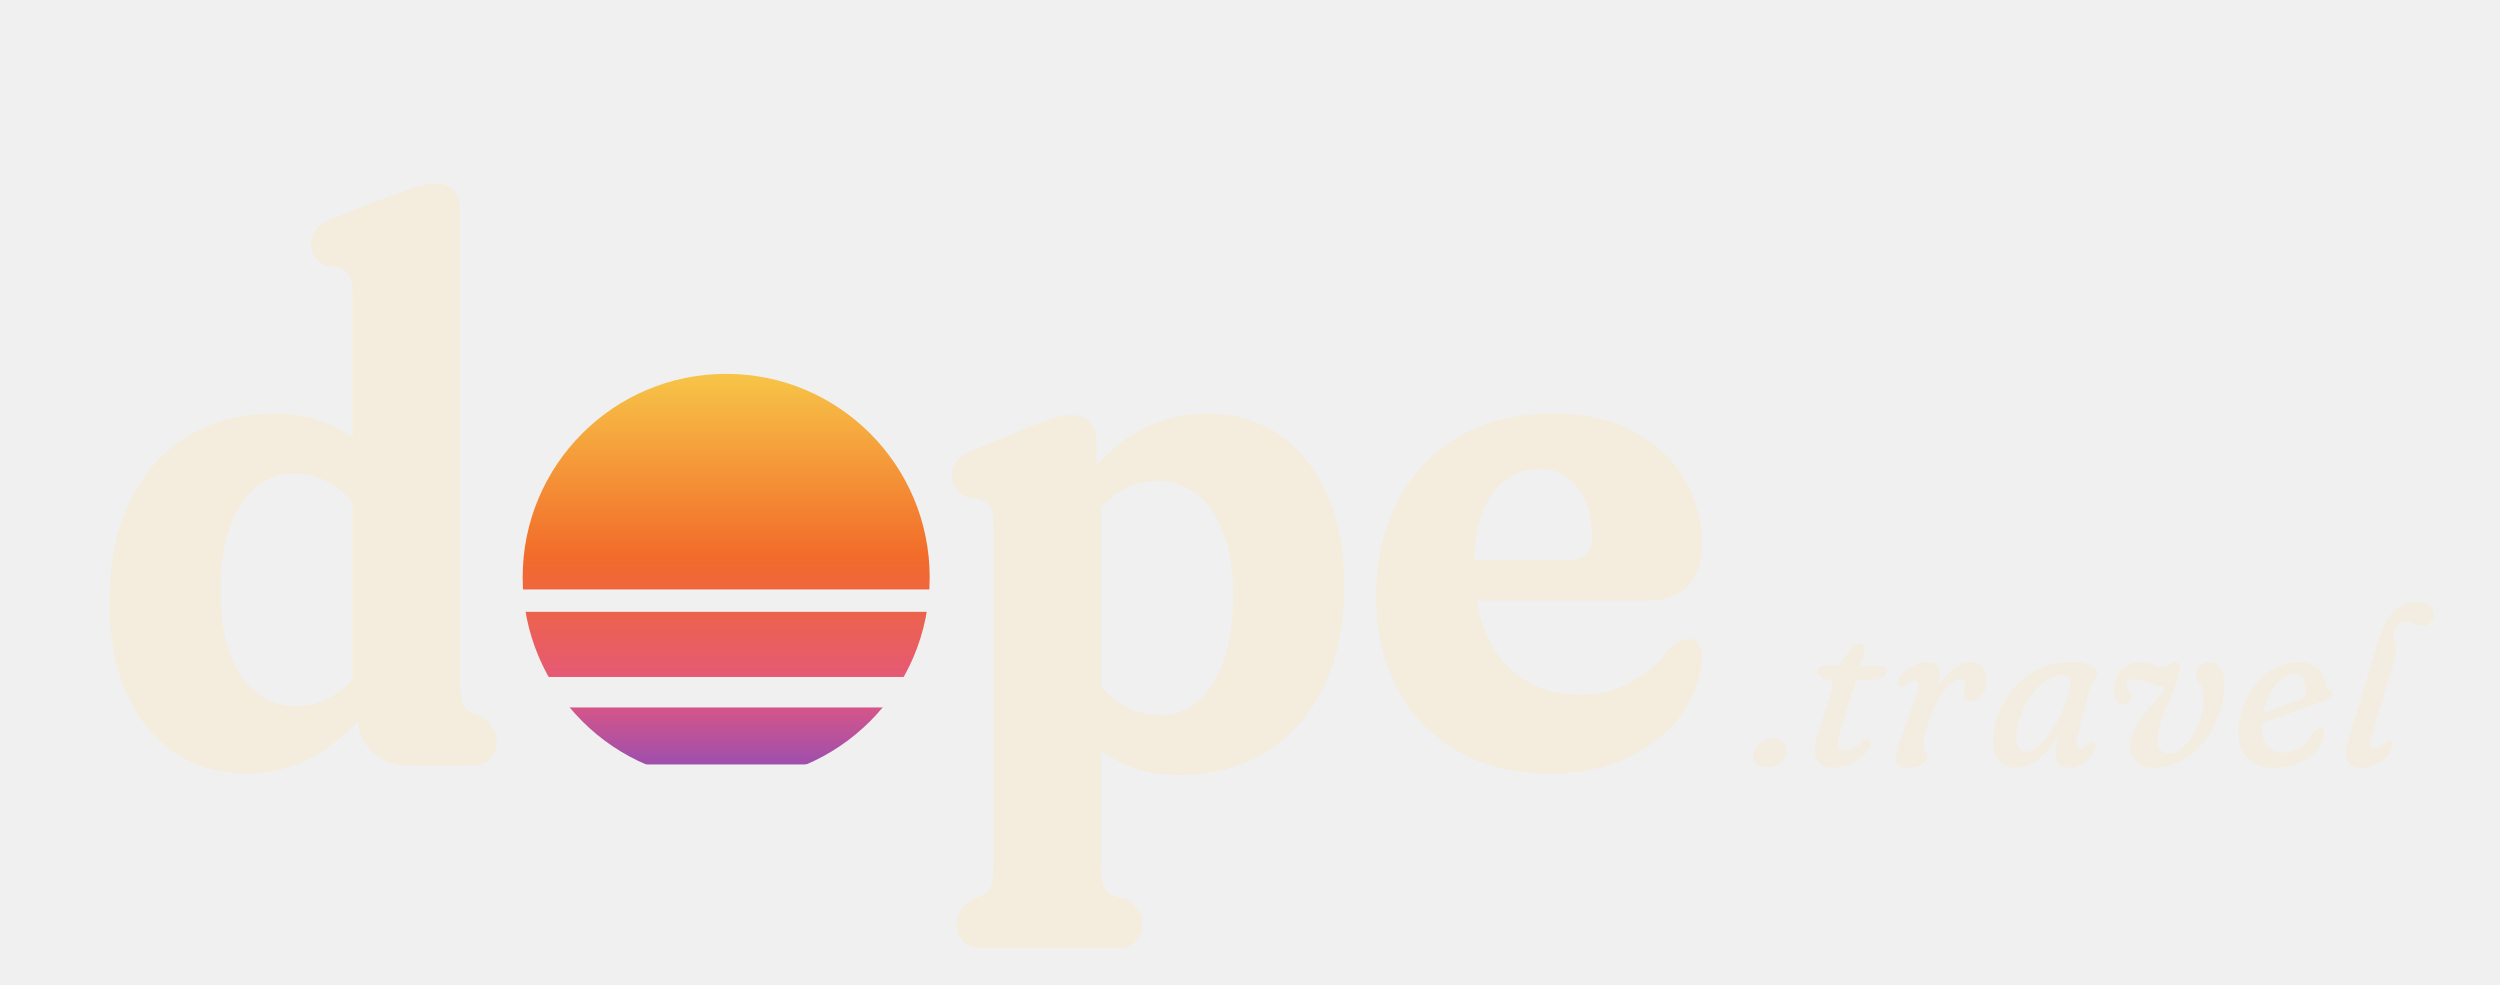
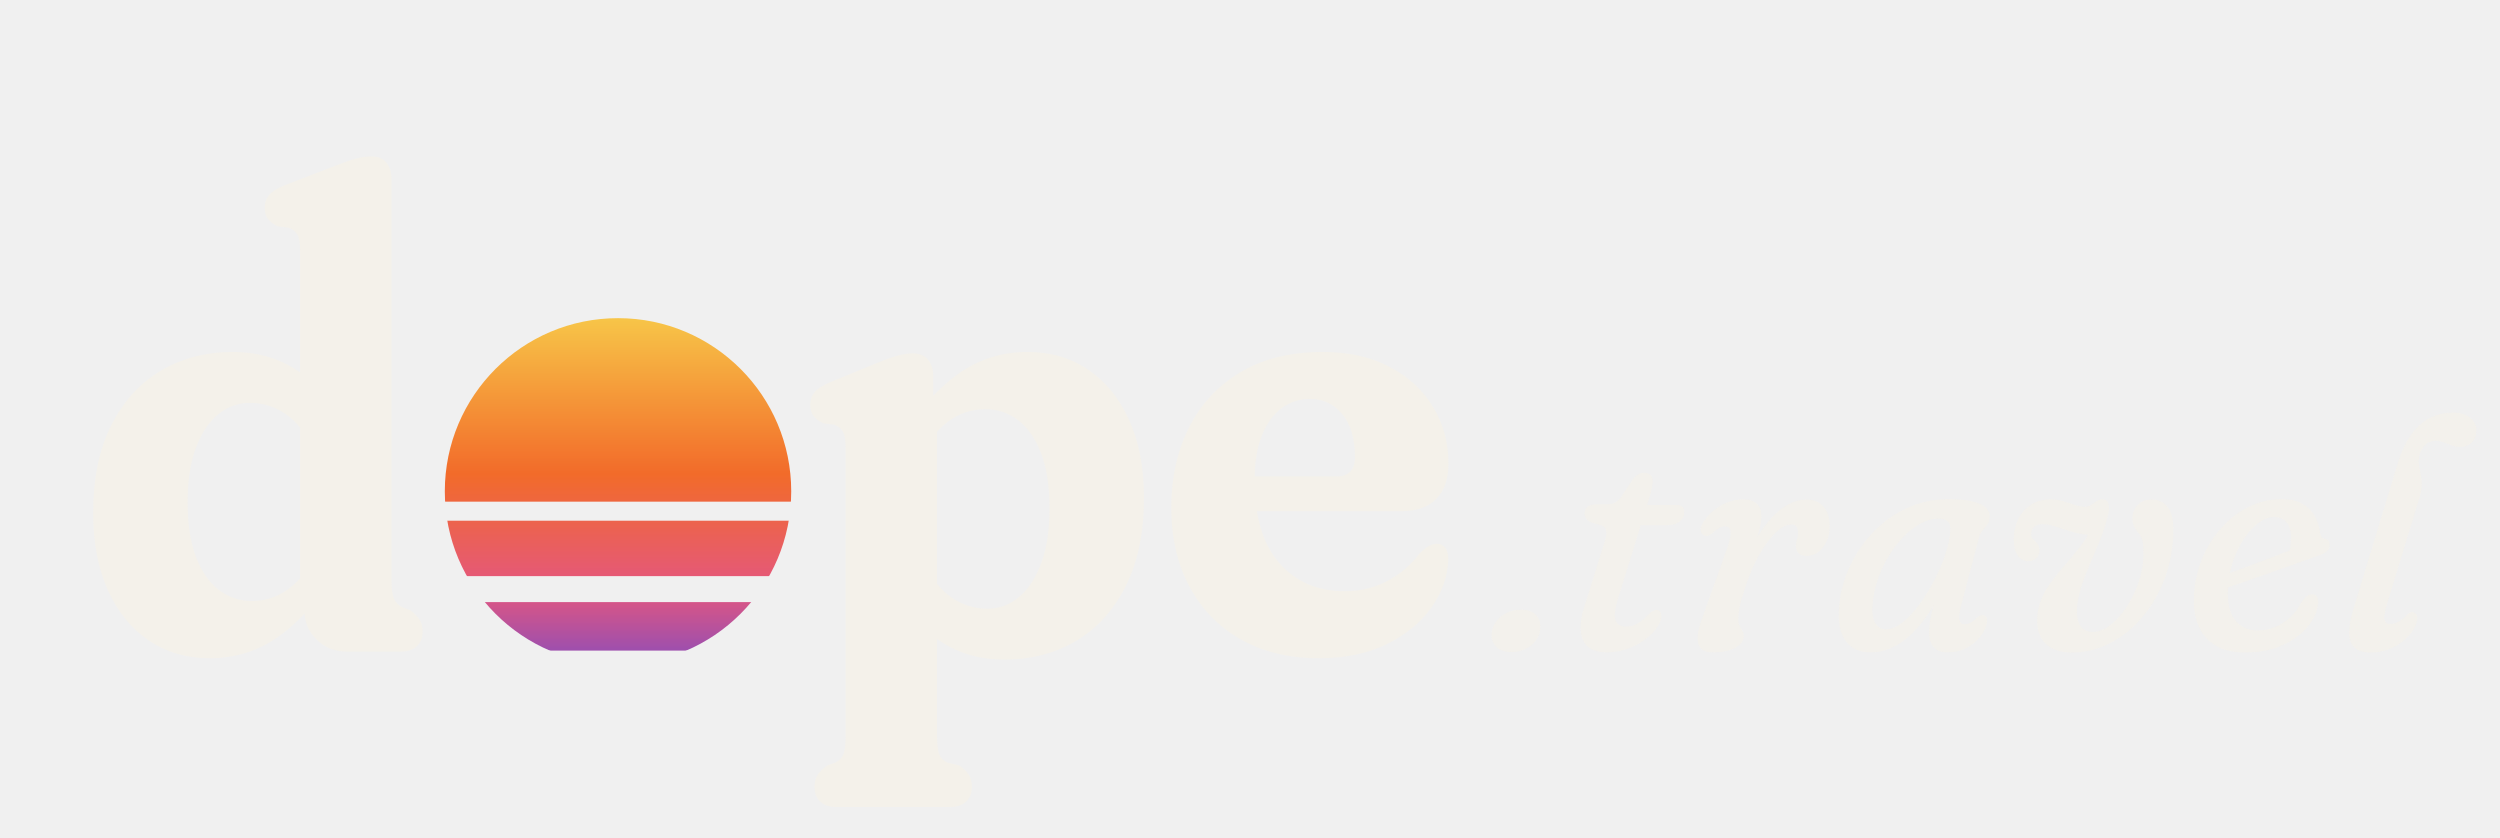
- <svg xmlns="http://www.w3.org/2000/svg" viewBox="0 4 640 252" role="img" aria-label="dope.travel">
+ <svg xmlns="http://www.w3.org/2000/svg" viewBox="0 4 752 252" role="img" aria-label="dope.travel">
  <defs>
    <linearGradient id="sunGrad" x1="0" y1="0" x2="0" y2="1">
      <stop offset="0" stop-color="#F7C548" />
      <stop offset="0.45" stop-color="#F26B2A" />
      <stop offset="0.78" stop-color="#E4577E" />
      <stop offset="1" stop-color="#8E4DB8" />
    </linearGradient>
    <mask id="sunBands">
      <rect x="131.8" y="97.7" width="108.1" height="108.1" fill="white" />
      <rect x="131.8" y="154.9" width="108.1" height="5.73" fill="black" />
      <rect x="131.8" y="177.3" width="108.1" height="7.81" fill="black" />
      <rect x="131.8" y="199.7" width="108.1" height="9.89" fill="black" />
      <rect x="131.8" y="222.1" width="108.1" height="12.49" fill="black" />
    </mask>
  </defs>
-   <path d="M91.556 181.892 90.264 181.248V79.428Q90.264 76.04 89.482 74.648Q88.7 73.256 86.872 72.508L83.54 72.1Q81.396 71.012 80.508 69.732Q79.62 68.452 79.62 66.496Q79.62 64.268 80.968 62.648Q82.316 61.028 85.752 59.676L100.964 53.816Q105.104 52.196 107.412 51.622Q109.72 51.048 111.676 51.048Q114.672 51.048 116.218 52.916Q117.764 54.784 117.764 57.844V178.584Q117.764 182.62 118.572 184.224Q119.38 185.828 120.924 186.636L123.3 187.504Q125.108 188.792 126.114 190.224Q127.12 191.656 127.12 193.916Q127.12 196.788 125.382 198.394Q123.644 200.0 120.58 200.0H104.264Q98.988 200.0 95.272 196.42Q91.556 192.84 91.556 187.54ZM28.024 158.332Q28.024 142.688 33.478 131.89Q38.932 121.092 48.432 115.482Q57.932 109.872 70.068 109.872Q80.66 109.872 88.658 114.956Q96.656 120.04 102.008 129.448L94.656 139.512Q90.788 131.832 85.878 128.508Q80.968 125.184 75.184 125.184Q69.816 125.184 65.574 128.674Q61.332 132.164 58.884 138.85Q56.436 145.536 56.436 155.176Q56.436 164.932 58.956 171.538Q61.476 178.144 65.858 181.464Q70.24 184.784 75.776 184.784Q81.984 184.784 87.016 180.976Q92.048 177.168 95.736 169.68L100.444 176.472Q93.492 188.448 84.162 195.224Q74.832 202.0 63.036 202.0Q52.708 202.0 44.796 196.682Q36.884 191.364 32.454 181.53Q28.024 171.696 28.024 158.332Z M280.708 117.084V126.788L281.864 129.62V225.344Q281.864 229.412 282.574 231.016Q283.284 232.62 285.024 233.396L288.52 234.264Q290.328 235.452 291.334 236.934Q292.34 238.416 292.34 240.676Q292.34 243.48 290.602 245.12Q288.864 246.76 285.8 246.76H251.548Q248.484 246.76 246.746 245.154Q245.008 243.548 245.008 240.676Q245.008 238.416 246.014 236.984Q247.02 235.552 248.828 234.264L251.204 233.396Q252.912 232.624 253.638 231.018Q254.364 229.412 254.364 225.344V138.668Q254.364 135.28 253.582 133.888Q252.8 132.496 250.972 131.748L247.64 131.34Q245.496 130.252 244.608 128.972Q243.72 127.692 243.72 125.736Q243.72 123.508 245.068 121.922Q246.416 120.336 249.852 118.916L263.296 113.396Q267.504 111.64 270.05 110.964Q272.596 110.288 274.484 110.288Q277.548 110.288 279.128 112.156Q280.708 114.024 280.708 117.084ZM276.392 142.192 271.684 135.4Q278.636 123.424 287.966 116.648Q297.296 109.872 309.092 109.872Q319.488 109.872 327.366 115.224Q335.244 120.576 339.674 130.394Q344.104 140.212 344.104 153.744Q344.104 169.356 338.65 180.238Q333.196 191.12 323.73 196.764Q314.264 202.408 302.06 202.408Q291.536 202.408 283.504 197.324Q275.472 192.24 270.12 182.832L277.472 172.768Q281.408 180.448 286.284 183.772Q291.16 187.096 296.944 187.096Q302.312 187.096 306.538 183.572Q310.764 180.048 313.228 173.294Q315.692 166.54 315.692 156.9Q315.692 146.976 313.172 140.386Q310.652 133.796 306.32 130.442Q301.988 127.088 296.352 127.088Q290.144 127.088 285.112 130.862Q280.08 134.636 276.392 142.192Z M435.692 143.424Q435.692 150.348 432.062 154.05Q428.432 157.752 421.72 157.752H370.696V147.304H401.928Q407.568 147.304 407.568 141.588Q407.568 133.136 403.742 128.564Q399.916 123.992 394.06 123.992Q389.284 123.992 385.518 126.78Q381.752 129.568 379.572 134.984Q377.392 140.4 377.392 148.4Q377.392 164.952 384.842 173.394Q392.292 181.836 404.452 181.836Q411.66 181.836 417.472 178.664Q423.284 175.492 426.784 170.712Q428.512 168.936 429.792 168.25Q431.072 167.564 432.244 167.564Q433.752 167.564 434.728 168.788Q435.704 170.012 435.64 172.572Q435.288 180.164 430.476 186.886Q425.664 193.608 417.062 197.804Q408.46 202.0 396.776 202.0Q383.24 202.0 373.244 196.332Q363.248 190.664 357.78 180.442Q352.312 170.22 352.312 156.708Q352.312 143.332 357.59 132.724Q362.868 122.116 373.082 115.994Q383.296 109.872 397.888 109.872Q409.444 109.872 417.924 114.314Q426.404 118.756 431.048 126.378Q435.692 134 435.692 143.424Z" fill="#F4ECDD" />
+   <path d="M91.556 181.892 90.264 181.248V79.428Q90.264 76.04 89.482 74.648Q88.7 73.256 86.872 72.508L83.54 72.1Q81.396 71.012 80.508 69.732Q79.62 68.452 79.62 66.496Q79.62 64.268 80.968 62.648Q82.316 61.028 85.752 59.676L100.964 53.816Q105.104 52.196 107.412 51.622Q109.72 51.048 111.676 51.048Q114.672 51.048 116.218 52.916Q117.764 54.784 117.764 57.844V178.584Q117.764 182.62 118.572 184.224Q119.38 185.828 120.924 186.636L123.3 187.504Q125.108 188.792 126.114 190.224Q127.12 191.656 127.12 193.916Q127.12 196.788 125.382 198.394Q123.644 200.0 120.58 200.0H104.264Q98.988 200.0 95.272 196.42Q91.556 192.84 91.556 187.54ZM28.024 158.332Q28.024 142.688 33.478 131.89Q38.932 121.092 48.432 115.482Q57.932 109.872 70.068 109.872Q80.66 109.872 88.658 114.956Q96.656 120.04 102.008 129.448L94.656 139.512Q90.788 131.832 85.878 128.508Q80.968 125.184 75.184 125.184Q69.816 125.184 65.574 128.674Q61.332 132.164 58.884 138.85Q56.436 145.536 56.436 155.176Q56.436 164.932 58.956 171.538Q61.476 178.144 65.858 181.464Q70.24 184.784 75.776 184.784Q81.984 184.784 87.016 180.976Q92.048 177.168 95.736 169.68L100.444 176.472Q93.492 188.448 84.162 195.224Q74.832 202.0 63.036 202.0Q52.708 202.0 44.796 196.682Q36.884 191.364 32.454 181.53Q28.024 171.696 28.024 158.332Z M280.708 117.084V126.788L281.864 129.62V225.344Q281.864 229.412 282.574 231.016Q283.284 232.62 285.024 233.396L288.52 234.264Q290.328 235.452 291.334 236.934Q292.34 238.416 292.34 240.676Q292.34 243.48 290.602 245.12Q288.864 246.76 285.8 246.76H251.548Q248.484 246.76 246.746 245.154Q245.008 243.548 245.008 240.676Q245.008 238.416 246.014 236.984Q247.02 235.552 248.828 234.264L251.204 233.396Q252.912 232.624 253.638 231.018Q254.364 229.412 254.364 225.344V138.668Q254.364 135.28 253.582 133.888Q252.8 132.496 250.972 131.748L247.64 131.34Q245.496 130.252 244.608 128.972Q243.72 127.692 243.72 125.736Q243.72 123.508 245.068 121.922Q246.416 120.336 249.852 118.916L263.296 113.396Q267.504 111.64 270.05 110.964Q272.596 110.288 274.484 110.288Q277.548 110.288 279.128 112.156Q280.708 114.024 280.708 117.084ZM276.392 142.192 271.684 135.4Q278.636 123.424 287.966 116.648Q297.296 109.872 309.092 109.872Q319.488 109.872 327.366 115.224Q335.244 120.576 339.674 130.394Q344.104 140.212 344.104 153.744Q344.104 169.356 338.65 180.238Q333.196 191.12 323.73 196.764Q314.264 202.408 302.06 202.408Q291.536 202.408 283.504 197.324Q275.472 192.24 270.12 182.832L277.472 172.768Q281.408 180.448 286.284 183.772Q291.16 187.096 296.944 187.096Q302.312 187.096 306.538 183.572Q310.764 180.048 313.228 173.294Q315.692 166.54 315.692 156.9Q315.692 146.976 313.172 140.386Q310.652 133.796 306.32 130.442Q301.988 127.088 296.352 127.088Q290.144 127.088 285.112 130.862Q280.08 134.636 276.392 142.192Z M435.692 143.424Q435.692 150.348 432.062 154.05Q428.432 157.752 421.72 157.752H370.696V147.304H401.928Q407.568 147.304 407.568 141.588Q407.568 133.136 403.742 128.564Q399.916 123.992 394.06 123.992Q389.284 123.992 385.518 126.78Q381.752 129.568 379.572 134.984Q377.392 140.4 377.392 148.4Q377.392 164.952 384.842 173.394Q392.292 181.836 404.452 181.836Q411.66 181.836 417.472 178.664Q423.284 175.492 426.784 170.712Q428.512 168.936 429.792 168.25Q431.072 167.564 432.244 167.564Q433.752 167.564 434.728 168.788Q435.704 170.012 435.64 172.572Q435.288 180.164 430.476 186.886Q425.664 193.608 417.062 197.804Q408.46 202.0 396.776 202.0Q383.24 202.0 373.244 196.332Q363.248 190.664 357.78 180.442Q352.312 170.22 352.312 156.708Q352.312 143.332 357.59 132.724Q362.868 122.116 373.082 115.994Q383.296 109.872 397.888 109.872Q409.444 109.872 417.924 114.314Q426.404 118.756 431.048 126.378Q435.692 134 435.692 143.424Z" fill="#F4F1EA" />
  <circle cx="185.9" cy="151.8" r="52.1" fill="url(#sunGrad)" mask="url(#sunBands)" />
-   <path d="M452.318 200.483Q450.519 200.483 449.597 199.514Q448.675 198.545 448.82 197.161Q448.922 196.03 449.618 195.086Q450.315 194.143 451.456 193.573Q452.597 193.003 454.014 193.003Q455.841 193.003 456.704 193.982Q457.567 194.961 457.406 196.433Q457.313 197.53 456.624 198.454Q455.934 199.378 454.817 199.93Q453.7 200.483 452.318 200.483Z M468.27 178.075 466.419 177.543Q465.851 177.24 465.553 176.868Q465.255 176.496 465.255 175.949Q465.255 175.24 465.812 174.801Q466.37 174.362 467.321 174.362H469.222Q470.07 174.362 470.602 174.085Q471.134 173.809 471.723 173.077L473.778 169.969Q474.195 169.397 474.683 169.09Q475.17 168.783 475.837 168.783Q476.56 168.783 476.933 169.166Q477.307 169.55 477.307 170.246Q477.307 170.727 477.171 171.437Q477.036 172.147 476.742 173.079L471.21 190.894Q470.31 193.804 470.739 194.899Q471.167 195.994 472.57 195.994Q473.658 195.994 474.599 195.471Q475.54 194.947 476.609 193.817Q477.125 193.323 477.421 193.174Q477.716 193.025 478.06 193.065Q478.521 193.096 478.706 193.453Q478.891 193.81 478.828 194.347Q478.679 195.369 477.852 196.455Q477.024 197.542 475.693 198.47Q474.362 199.398 472.685 199.966Q471.007 200.535 469.146 200.535Q467.063 200.535 465.893 199.556Q464.722 198.577 464.577 196.656Q464.431 194.736 465.394 191.914L468.578 181.731Q469.158 180.012 469.121 179.234Q469.084 178.455 468.27 178.075ZM473.082 178.038 474.18 174.502H481.682Q482.89 174.502 482.89 175.68Q482.89 176.779 482.057 177.408Q481.224 178.038 479.843 178.038Z M486.635 179.917Q486.104 179.833 485.878 179.272Q485.652 178.712 486.068 177.897Q486.692 176.696 487.812 175.691Q488.932 174.686 490.382 174.082Q491.832 173.477 493.395 173.477Q494.948 173.477 495.744 174.265Q496.54 175.053 496.54 176.445Q496.54 177.541 496.136 179.035Q495.732 180.529 495.108 182.286Q494.483 184.043 493.844 185.941Q493.205 187.839 492.729 189.77L491.842 189.623Q492.945 185.815 494.385 182.823Q495.825 179.832 497.492 177.759Q499.158 175.686 500.941 174.601Q502.723 173.516 504.494 173.516Q506.464 173.516 507.539 174.772Q508.614 176.028 508.614 178.186Q508.614 179.783 508.045 180.972Q507.477 182.161 506.561 182.819Q505.645 183.478 504.596 183.478Q503.545 183.478 503.098 182.957Q502.651 182.435 502.651 181.767Q502.651 181.157 502.84 180.566Q503.029 179.976 503.029 179.206Q503.029 178.591 502.746 178.248Q502.462 177.906 501.862 177.906Q500.66 177.906 499.176 179.261Q497.691 180.616 496.245 183.114Q494.799 185.611 493.683 189.033Q492.938 191.265 492.692 192.495Q492.446 193.725 492.446 194.663Q492.446 195.369 492.689 195.87Q492.932 196.371 493.172 196.79Q493.412 197.209 493.412 197.675Q493.412 198.527 492.714 199.174Q492.017 199.821 490.797 200.182Q489.577 200.544 488.028 200.544Q486.517 200.544 485.842 199.826Q485.166 199.108 485.279 197.667Q485.391 196.227 486.23 194.073L490.376 182.449Q491.186 180.267 491.124 179.259Q491.063 178.251 490.073 178.251Q489.619 178.251 489.124 178.508Q488.629 178.765 487.918 179.412Q487.577 179.692 487.254 179.847Q486.931 180.002 486.635 179.917Z M531.838 192.426Q531.411 194.053 531.594 194.815Q531.777 195.577 532.55 195.577Q533.089 195.577 533.574 195.29Q534.059 195.003 534.687 194.424Q535.066 194.099 535.38 194.003Q535.694 193.907 535.941 194.029Q536.383 194.178 536.463 194.747Q536.543 195.315 536.154 196.284Q535.311 198.177 533.506 199.362Q531.702 200.548 529.457 200.548Q527.908 200.548 527.062 199.643Q526.217 198.738 526.217 197.031Q526.217 196.355 526.308 195.579Q526.399 194.802 526.64 193.699Q526.88 192.596 527.328 190.97Q527.776 189.343 528.485 186.978L529.001 188.42Q527.107 192.514 524.983 195.207Q522.859 197.901 520.561 199.224Q518.263 200.548 515.803 200.548Q513.004 200.548 511.456 198.506Q509.909 196.465 510.323 192.241Q510.55 189.484 511.582 186.776Q512.614 184.068 514.335 181.665Q516.056 179.262 518.384 177.418Q520.712 175.573 523.545 174.512Q526.378 173.451 529.604 173.451Q532.237 173.451 533.878 173.841Q535.518 174.231 536.266 174.964Q537.013 175.697 536.933 176.725Q536.866 177.492 536.481 177.994Q536.095 178.496 535.666 178.998Q535.237 179.5 535.019 180.296ZM516.264 191.561Q515.961 194.123 516.647 195.299Q517.333 196.476 518.618 196.476Q519.983 196.476 521.502 195.279Q523.021 194.082 524.479 192.102Q525.938 190.123 527.149 187.786Q528.361 185.45 529.125 183.124Q529.888 180.799 530.002 178.931Q530.071 177.9 529.538 177.387Q529.005 176.874 527.823 176.874Q526.346 176.874 524.812 177.685Q523.277 178.497 521.845 179.928Q520.413 181.358 519.235 183.227Q518.057 185.095 517.275 187.23Q516.493 189.364 516.264 191.561Z M569.423 178.773Q569.423 182.453 568.465 185.74Q567.507 189.027 565.808 191.747Q564.109 194.466 561.85 196.442Q559.591 198.418 556.957 199.494Q554.322 200.57 551.514 200.57Q548.488 200.57 546.891 199.056Q545.294 197.543 545.353 194.681Q545.387 192.704 546.145 191.01Q546.903 189.315 548.066 187.782Q549.23 186.249 550.532 184.775Q551.834 183.301 553.01 181.779Q554.186 180.258 554.923 178.583L554.863 179.742Q553.647 179.742 552.465 179.456Q551.283 179.169 550.187 178.797Q549.091 178.424 548.093 178.138Q547.094 177.851 546.228 177.851Q545.29 177.851 544.78 178.348Q544.269 178.845 544.269 179.609Q544.269 180.276 544.936 180.844Q545.357 181.172 545.545 181.571Q545.734 181.971 545.74 182.507Q545.752 183.355 545.168 183.886Q544.585 184.417 543.805 184.417Q542.704 184.417 541.954 183.459Q541.203 182.5 541.203 180.583Q541.203 178.554 542.012 176.951Q542.822 175.347 544.298 174.414Q545.773 173.481 547.766 173.481Q548.888 173.481 549.956 173.808Q551.024 174.134 551.994 174.465Q552.964 174.796 553.759 174.796Q554.476 174.796 554.935 174.46Q555.394 174.123 555.852 173.795Q556.31 173.468 556.992 173.485Q557.61 173.503 557.872 174.066Q558.134 174.628 557.973 175.787Q557.575 177.684 556.893 179.531Q556.212 181.377 555.43 183.158Q554.649 184.938 553.956 186.66Q553.262 188.381 552.818 190.046Q552.374 191.711 552.374 193.333Q552.374 195.193 553.125 196.068Q553.877 196.943 555.244 196.943Q556.713 196.943 558.274 195.74Q559.834 194.537 561.164 192.528Q562.494 190.519 563.323 188.045Q564.152 185.571 564.152 183.025Q564.152 181.62 563.985 180.837Q563.817 180.055 563.304 179.471Q562.72 178.789 562.459 178.177Q562.199 177.565 562.199 176.825Q562.199 175.894 562.618 175.147Q563.038 174.399 563.794 173.951Q564.551 173.503 565.568 173.503Q567.3 173.503 568.361 174.744Q569.423 175.985 569.423 178.773Z M576.017 187.748Q576.017 187.748 577.01 187.391Q578.003 187.035 579.63 186.44Q581.256 185.845 583.183 185.129Q585.11 184.413 587.009 183.694Q588.908 182.976 590.402 182.368L589.783 183.389Q590.046 182.686 590.15 181.884Q590.254 181.082 590.254 180.077Q590.254 178.473 589.476 177.535Q588.698 176.597 587.259 176.597Q585.943 176.597 584.577 177.581Q583.212 178.564 582.022 180.298Q580.831 182.033 580.043 184.291Q579.255 186.549 579.098 189.102Q578.862 192.901 580.323 194.791Q581.785 196.68 584.427 196.68Q585.893 196.68 587.337 196.121Q588.781 195.562 590.036 194.433Q591.292 193.304 592.17 191.587Q592.759 190.833 593.187 190.541Q593.616 190.249 594.135 190.294Q594.664 190.334 594.896 190.775Q595.128 191.215 595.041 191.906Q594.853 193.93 593.26 195.924Q591.667 197.917 588.84 199.239Q586.013 200.561 582.124 200.561Q578.953 200.561 576.88 199.312Q574.806 198.063 573.863 195.795Q572.92 193.526 573.095 190.493Q573.276 187.032 574.552 183.953Q575.827 180.874 577.945 178.514Q580.062 176.154 582.778 174.801Q585.494 173.449 588.55 173.449Q590.72 173.449 592.152 174.218Q593.585 174.987 594.382 176.333Q595.179 177.68 595.398 179.428Q595.488 179.889 595.671 180.144Q595.854 180.399 596.146 180.45Q596.539 180.469 596.798 180.712Q597.057 180.955 597.089 181.436Q597.128 182.048 596.718 182.538Q596.309 183.028 595.257 183.357Q593.724 183.912 591.732 184.626Q589.739 185.339 587.598 186.091Q585.456 186.843 583.434 187.552Q581.412 188.261 579.791 188.824Q578.17 189.387 577.203 189.721Q576.237 190.055 576.237 190.055Z M618.812 158.139Q620.929 158.139 621.993 159.075Q623.057 160.012 623.057 161.237Q623.057 162.606 622.24 163.403Q621.423 164.2 620.106 164.2Q619.488 164.2 618.964 164.027Q618.44 163.853 617.954 163.643Q617.467 163.432 616.954 163.262Q616.44 163.092 615.843 163.092Q615.122 163.092 614.528 163.441Q613.933 163.789 613.516 164.425Q613.099 165.062 612.901 165.924Q612.78 166.532 612.852 167.128Q612.924 167.724 613.066 168.358Q613.208 168.991 613.306 169.712Q613.404 170.432 613.352 171.282Q613.301 172.131 612.984 173.162L607.396 191.446Q606.642 193.897 606.789 194.716Q606.937 195.535 607.892 195.535Q608.583 195.535 609.374 195.087Q610.165 194.639 610.863 193.847Q611.185 193.551 611.457 193.471Q611.73 193.392 612.02 193.522Q612.467 193.664 612.589 194.255Q612.71 194.846 612.289 195.736Q611.699 197.101 610.492 198.199Q609.286 199.297 607.7 199.929Q606.114 200.561 604.35 200.561Q602.439 200.561 601.51 199.707Q600.58 198.854 600.554 197.141Q600.527 195.428 601.31 192.872L609.126 167.176Q610.569 162.462 613.051 160.301Q615.533 158.139 618.812 158.139Z" fill="#F4ECDD" opacity="0.78" />
+   <g transform="translate(449 201) scale(1.7) translate(-449 -201)">
+     <path d="M452.318 200.483Q450.519 200.483 449.597 199.514Q448.675 198.545 448.82 197.161Q448.922 196.03 449.618 195.086Q450.315 194.143 451.456 193.573Q452.597 193.003 454.014 193.003Q455.841 193.003 456.704 193.982Q457.567 194.961 457.406 196.433Q457.313 197.53 456.624 198.454Q455.934 199.378 454.817 199.93Q453.7 200.483 452.318 200.483Z M468.27 178.075 466.419 177.543Q465.851 177.24 465.553 176.868Q465.255 176.496 465.255 175.949Q465.255 175.24 465.812 174.801Q466.37 174.362 467.321 174.362H469.222Q470.07 174.362 470.602 174.085Q471.134 173.809 471.723 173.077L473.778 169.969Q474.195 169.397 474.683 169.09Q475.17 168.783 475.837 168.783Q476.56 168.783 476.933 169.166Q477.307 169.55 477.307 170.246Q477.307 170.727 477.171 171.437Q477.036 172.147 476.742 173.079L471.21 190.894Q470.31 193.804 470.739 194.899Q471.167 195.994 472.57 195.994Q473.658 195.994 474.599 195.471Q475.54 194.947 476.609 193.817Q477.125 193.323 477.421 193.174Q477.716 193.025 478.06 193.065Q478.521 193.096 478.706 193.453Q478.891 193.81 478.828 194.347Q478.679 195.369 477.852 196.455Q477.024 197.542 475.693 198.47Q474.362 199.398 472.685 199.966Q471.007 200.535 469.146 200.535Q467.063 200.535 465.893 199.556Q464.722 198.577 464.577 196.656Q464.431 194.736 465.394 191.914L468.578 181.731Q469.158 180.012 469.121 179.234Q469.084 178.455 468.27 178.075ZM473.082 178.038 474.18 174.502H481.682Q482.89 174.502 482.89 175.68Q482.89 176.779 482.057 177.408Q481.224 178.038 479.843 178.038Z M486.635 179.917Q486.104 179.833 485.878 179.272Q485.652 178.712 486.068 177.897Q486.692 176.696 487.812 175.691Q488.932 174.686 490.382 174.082Q491.832 173.477 493.395 173.477Q494.948 173.477 495.744 174.265Q496.54 175.053 496.54 176.445Q496.54 177.541 496.136 179.035Q495.732 180.529 495.108 182.286Q494.483 184.043 493.844 185.941Q493.205 187.839 492.729 189.77L491.842 189.623Q492.945 185.815 494.385 182.823Q495.825 179.832 497.492 177.759Q499.158 175.686 500.941 174.601Q502.723 173.516 504.494 173.516Q506.464 173.516 507.539 174.772Q508.614 176.028 508.614 178.186Q508.614 179.783 508.045 180.972Q507.477 182.161 506.561 182.819Q505.645 183.478 504.596 183.478Q503.545 183.478 503.098 182.957Q502.651 182.435 502.651 181.767Q502.651 181.157 502.84 180.566Q503.029 179.976 503.029 179.206Q503.029 178.591 502.746 178.248Q502.462 177.906 501.862 177.906Q500.66 177.906 499.176 179.261Q497.691 180.616 496.245 183.114Q494.799 185.611 493.683 189.033Q492.938 191.265 492.692 192.495Q492.446 193.725 492.446 194.663Q492.446 195.369 492.689 195.87Q492.932 196.371 493.172 196.79Q493.412 197.209 493.412 197.675Q493.412 198.527 492.714 199.174Q492.017 199.821 490.797 200.182Q489.577 200.544 488.028 200.544Q486.517 200.544 485.842 199.826Q485.166 199.108 485.279 197.667Q485.391 196.227 486.23 194.073L490.376 182.449Q491.186 180.267 491.124 179.259Q491.063 178.251 490.073 178.251Q489.619 178.251 489.124 178.508Q488.629 178.765 487.918 179.412Q487.577 179.692 487.254 179.847Q486.931 180.002 486.635 179.917Z M531.838 192.426Q531.411 194.053 531.594 194.815Q531.777 195.577 532.55 195.577Q533.089 195.577 533.574 195.29Q534.059 195.003 534.687 194.424Q535.066 194.099 535.38 194.003Q535.694 193.907 535.941 194.029Q536.383 194.178 536.463 194.747Q536.543 195.315 536.154 196.284Q535.311 198.177 533.506 199.362Q531.702 200.548 529.457 200.548Q527.908 200.548 527.062 199.643Q526.217 198.738 526.217 197.031Q526.217 196.355 526.308 195.579Q526.399 194.802 526.64 193.699Q526.88 192.596 527.328 190.97Q527.776 189.343 528.485 186.978L529.001 188.42Q527.107 192.514 524.983 195.207Q522.859 197.901 520.561 199.224Q518.263 200.548 515.803 200.548Q513.004 200.548 511.456 198.506Q509.909 196.465 510.323 192.241Q510.55 189.484 511.582 186.776Q512.614 184.068 514.335 181.665Q516.056 179.262 518.384 177.418Q520.712 175.573 523.545 174.512Q526.378 173.451 529.604 173.451Q532.237 173.451 533.878 173.841Q535.518 174.231 536.266 174.964Q537.013 175.697 536.933 176.725Q536.866 177.492 536.481 177.994Q536.095 178.496 535.666 178.998Q535.237 179.5 535.019 180.296ZM516.264 191.561Q515.961 194.123 516.647 195.299Q517.333 196.476 518.618 196.476Q519.983 196.476 521.502 195.279Q523.021 194.082 524.479 192.102Q525.938 190.123 527.149 187.786Q528.361 185.45 529.125 183.124Q529.888 180.799 530.002 178.931Q530.071 177.9 529.538 177.387Q529.005 176.874 527.823 176.874Q526.346 176.874 524.812 177.685Q523.277 178.497 521.845 179.928Q520.413 181.358 519.235 183.227Q518.057 185.095 517.275 187.23Q516.493 189.364 516.264 191.561Z M569.423 178.773Q569.423 182.453 568.465 185.74Q567.507 189.027 565.808 191.747Q564.109 194.466 561.85 196.442Q559.591 198.418 556.957 199.494Q554.322 200.57 551.514 200.57Q548.488 200.57 546.891 199.056Q545.294 197.543 545.353 194.681Q545.387 192.704 546.145 191.01Q546.903 189.315 548.066 187.782Q549.23 186.249 550.532 184.775Q551.834 183.301 553.01 181.779Q554.186 180.258 554.923 178.583L554.863 179.742Q553.647 179.742 552.465 179.456Q551.283 179.169 550.187 178.797Q549.091 178.424 548.093 178.138Q547.094 177.851 546.228 177.851Q545.29 177.851 544.78 178.348Q544.269 178.845 544.269 179.609Q544.269 180.276 544.936 180.844Q545.357 181.172 545.545 181.571Q545.734 181.971 545.74 182.507Q545.752 183.355 545.168 183.886Q544.585 184.417 543.805 184.417Q542.704 184.417 541.954 183.459Q541.203 182.5 541.203 180.583Q541.203 178.554 542.012 176.951Q542.822 175.347 544.298 174.414Q545.773 173.481 547.766 173.481Q548.888 173.481 549.956 173.808Q551.024 174.134 551.994 174.465Q552.964 174.796 553.759 174.796Q554.476 174.796 554.935 174.46Q555.394 174.123 555.852 173.795Q556.31 173.468 556.992 173.485Q557.61 173.503 557.872 174.066Q558.134 174.628 557.973 175.787Q557.575 177.684 556.893 179.531Q556.212 181.377 555.43 183.158Q554.649 184.938 553.956 186.66Q553.262 188.381 552.818 190.046Q552.374 191.711 552.374 193.333Q552.374 195.193 553.125 196.068Q553.877 196.943 555.244 196.943Q556.713 196.943 558.274 195.74Q559.834 194.537 561.164 192.528Q562.494 190.519 563.323 188.045Q564.152 185.571 564.152 183.025Q564.152 181.62 563.985 180.837Q563.817 180.055 563.304 179.471Q562.72 178.789 562.459 178.177Q562.199 177.565 562.199 176.825Q562.199 175.894 562.618 175.147Q563.038 174.399 563.794 173.951Q564.551 173.503 565.568 173.503Q567.3 173.503 568.361 174.744Q569.423 175.985 569.423 178.773Z M576.017 187.748Q576.017 187.748 577.01 187.391Q578.003 187.035 579.63 186.44Q581.256 185.845 583.183 185.129Q585.11 184.413 587.009 183.694Q588.908 182.976 590.402 182.368L589.783 183.389Q590.046 182.686 590.15 181.884Q590.254 181.082 590.254 180.077Q590.254 178.473 589.476 177.535Q588.698 176.597 587.259 176.597Q585.943 176.597 584.577 177.581Q583.212 178.564 582.022 180.298Q580.831 182.033 580.043 184.291Q579.255 186.549 579.098 189.102Q578.862 192.901 580.323 194.791Q581.785 196.68 584.427 196.68Q585.893 196.68 587.337 196.121Q588.781 195.562 590.036 194.433Q591.292 193.304 592.17 191.587Q592.759 190.833 593.187 190.541Q593.616 190.249 594.135 190.294Q594.664 190.334 594.896 190.775Q595.128 191.215 595.041 191.906Q594.853 193.93 593.26 195.924Q591.667 197.917 588.84 199.239Q586.013 200.561 582.124 200.561Q578.953 200.561 576.88 199.312Q574.806 198.063 573.863 195.795Q572.92 193.526 573.095 190.493Q573.276 187.032 574.552 183.953Q575.827 180.874 577.945 178.514Q580.062 176.154 582.778 174.801Q585.494 173.449 588.55 173.449Q590.72 173.449 592.152 174.218Q593.585 174.987 594.382 176.333Q595.179 177.68 595.398 179.428Q595.488 179.889 595.671 180.144Q595.854 180.399 596.146 180.45Q596.539 180.469 596.798 180.712Q597.057 180.955 597.089 181.436Q597.128 182.048 596.718 182.538Q596.309 183.028 595.257 183.357Q593.724 183.912 591.732 184.626Q589.739 185.339 587.598 186.091Q585.456 186.843 583.434 187.552Q581.412 188.261 579.791 188.824Q578.17 189.387 577.203 189.721Q576.237 190.055 576.237 190.055Z M618.812 158.139Q620.929 158.139 621.993 159.075Q623.057 160.012 623.057 161.237Q623.057 162.606 622.24 163.403Q621.423 164.2 620.106 164.2Q619.488 164.2 618.964 164.027Q618.44 163.853 617.954 163.643Q617.467 163.432 616.954 163.262Q616.44 163.092 615.843 163.092Q615.122 163.092 614.528 163.441Q613.933 163.789 613.516 164.425Q613.099 165.062 612.901 165.924Q612.78 166.532 612.852 167.128Q612.924 167.724 613.066 168.358Q613.208 168.991 613.306 169.712Q613.404 170.432 613.352 171.282Q613.301 172.131 612.984 173.162L607.396 191.446Q606.642 193.897 606.789 194.716Q606.937 195.535 607.892 195.535Q608.583 195.535 609.374 195.087Q610.165 194.639 610.863 193.847Q611.185 193.551 611.457 193.471Q611.73 193.392 612.02 193.522Q612.467 193.664 612.589 194.255Q612.71 194.846 612.289 195.736Q611.699 197.101 610.492 198.199Q609.286 199.297 607.7 199.929Q606.114 200.561 604.35 200.561Q602.439 200.561 601.51 199.707Q600.58 198.854 600.554 197.141Q600.527 195.428 601.31 192.872L609.126 167.176Q610.569 162.462 613.051 160.301Q615.533 158.139 618.812 158.139Z" fill="#F4F1EA" opacity="0.78" />
+   </g>
</svg>
